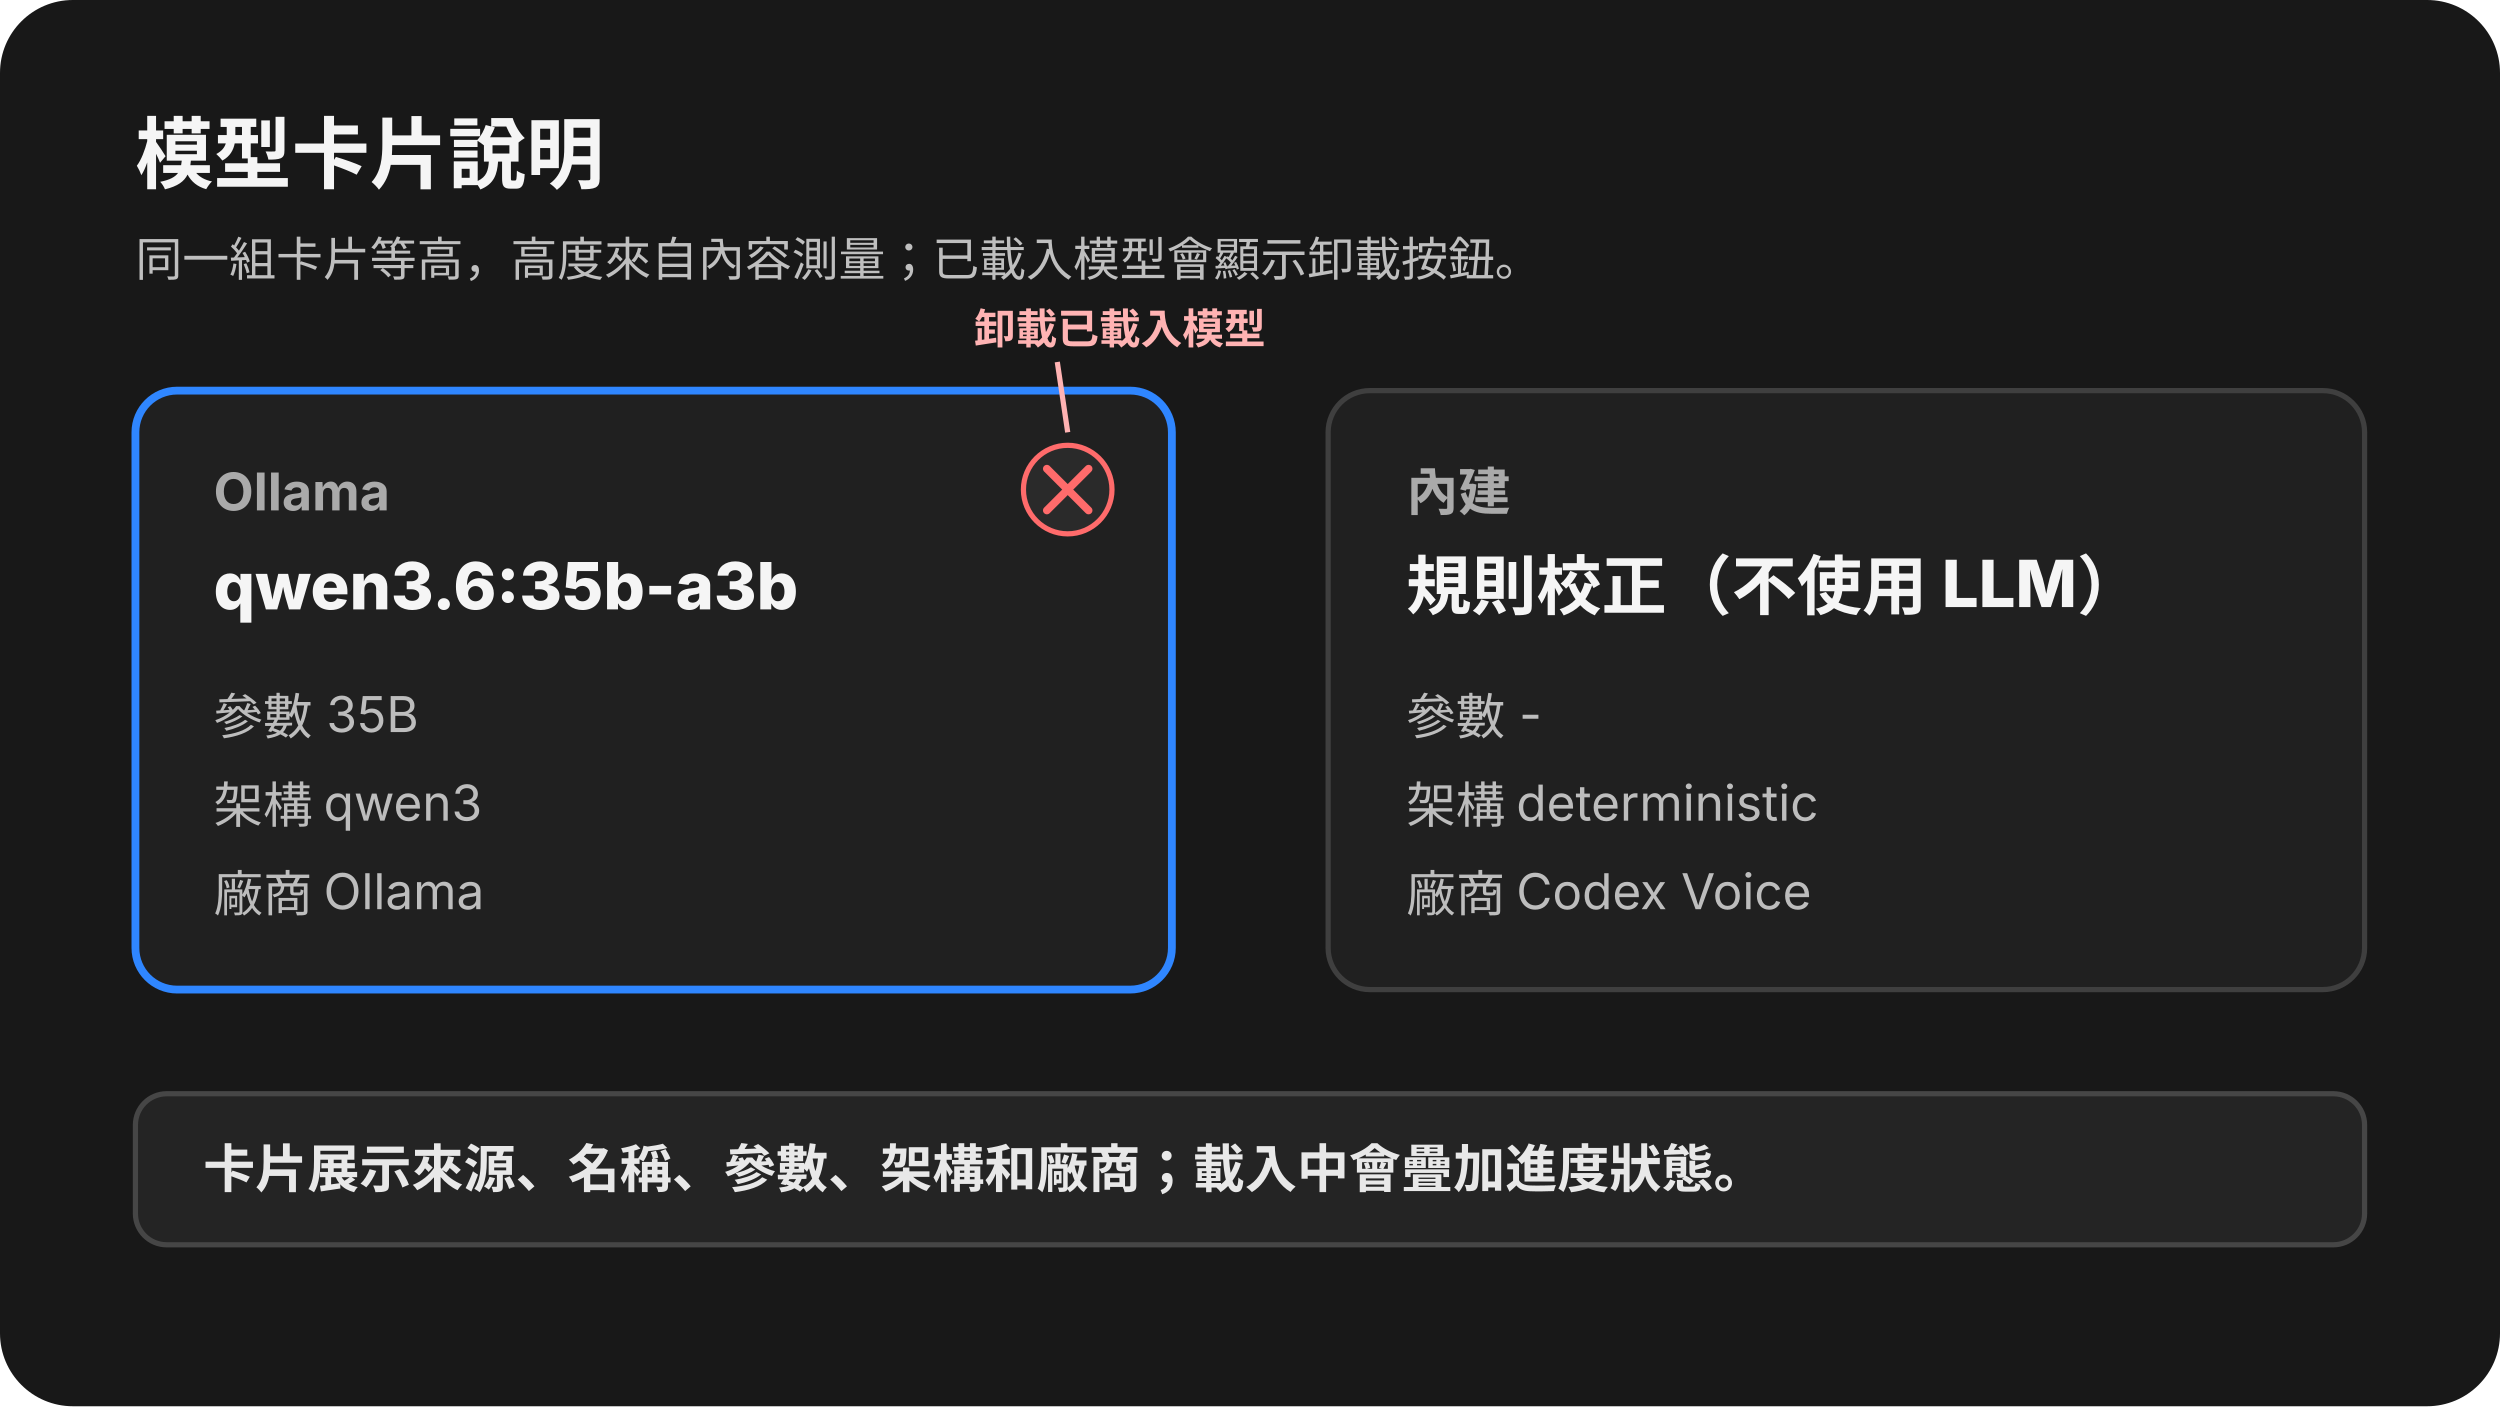
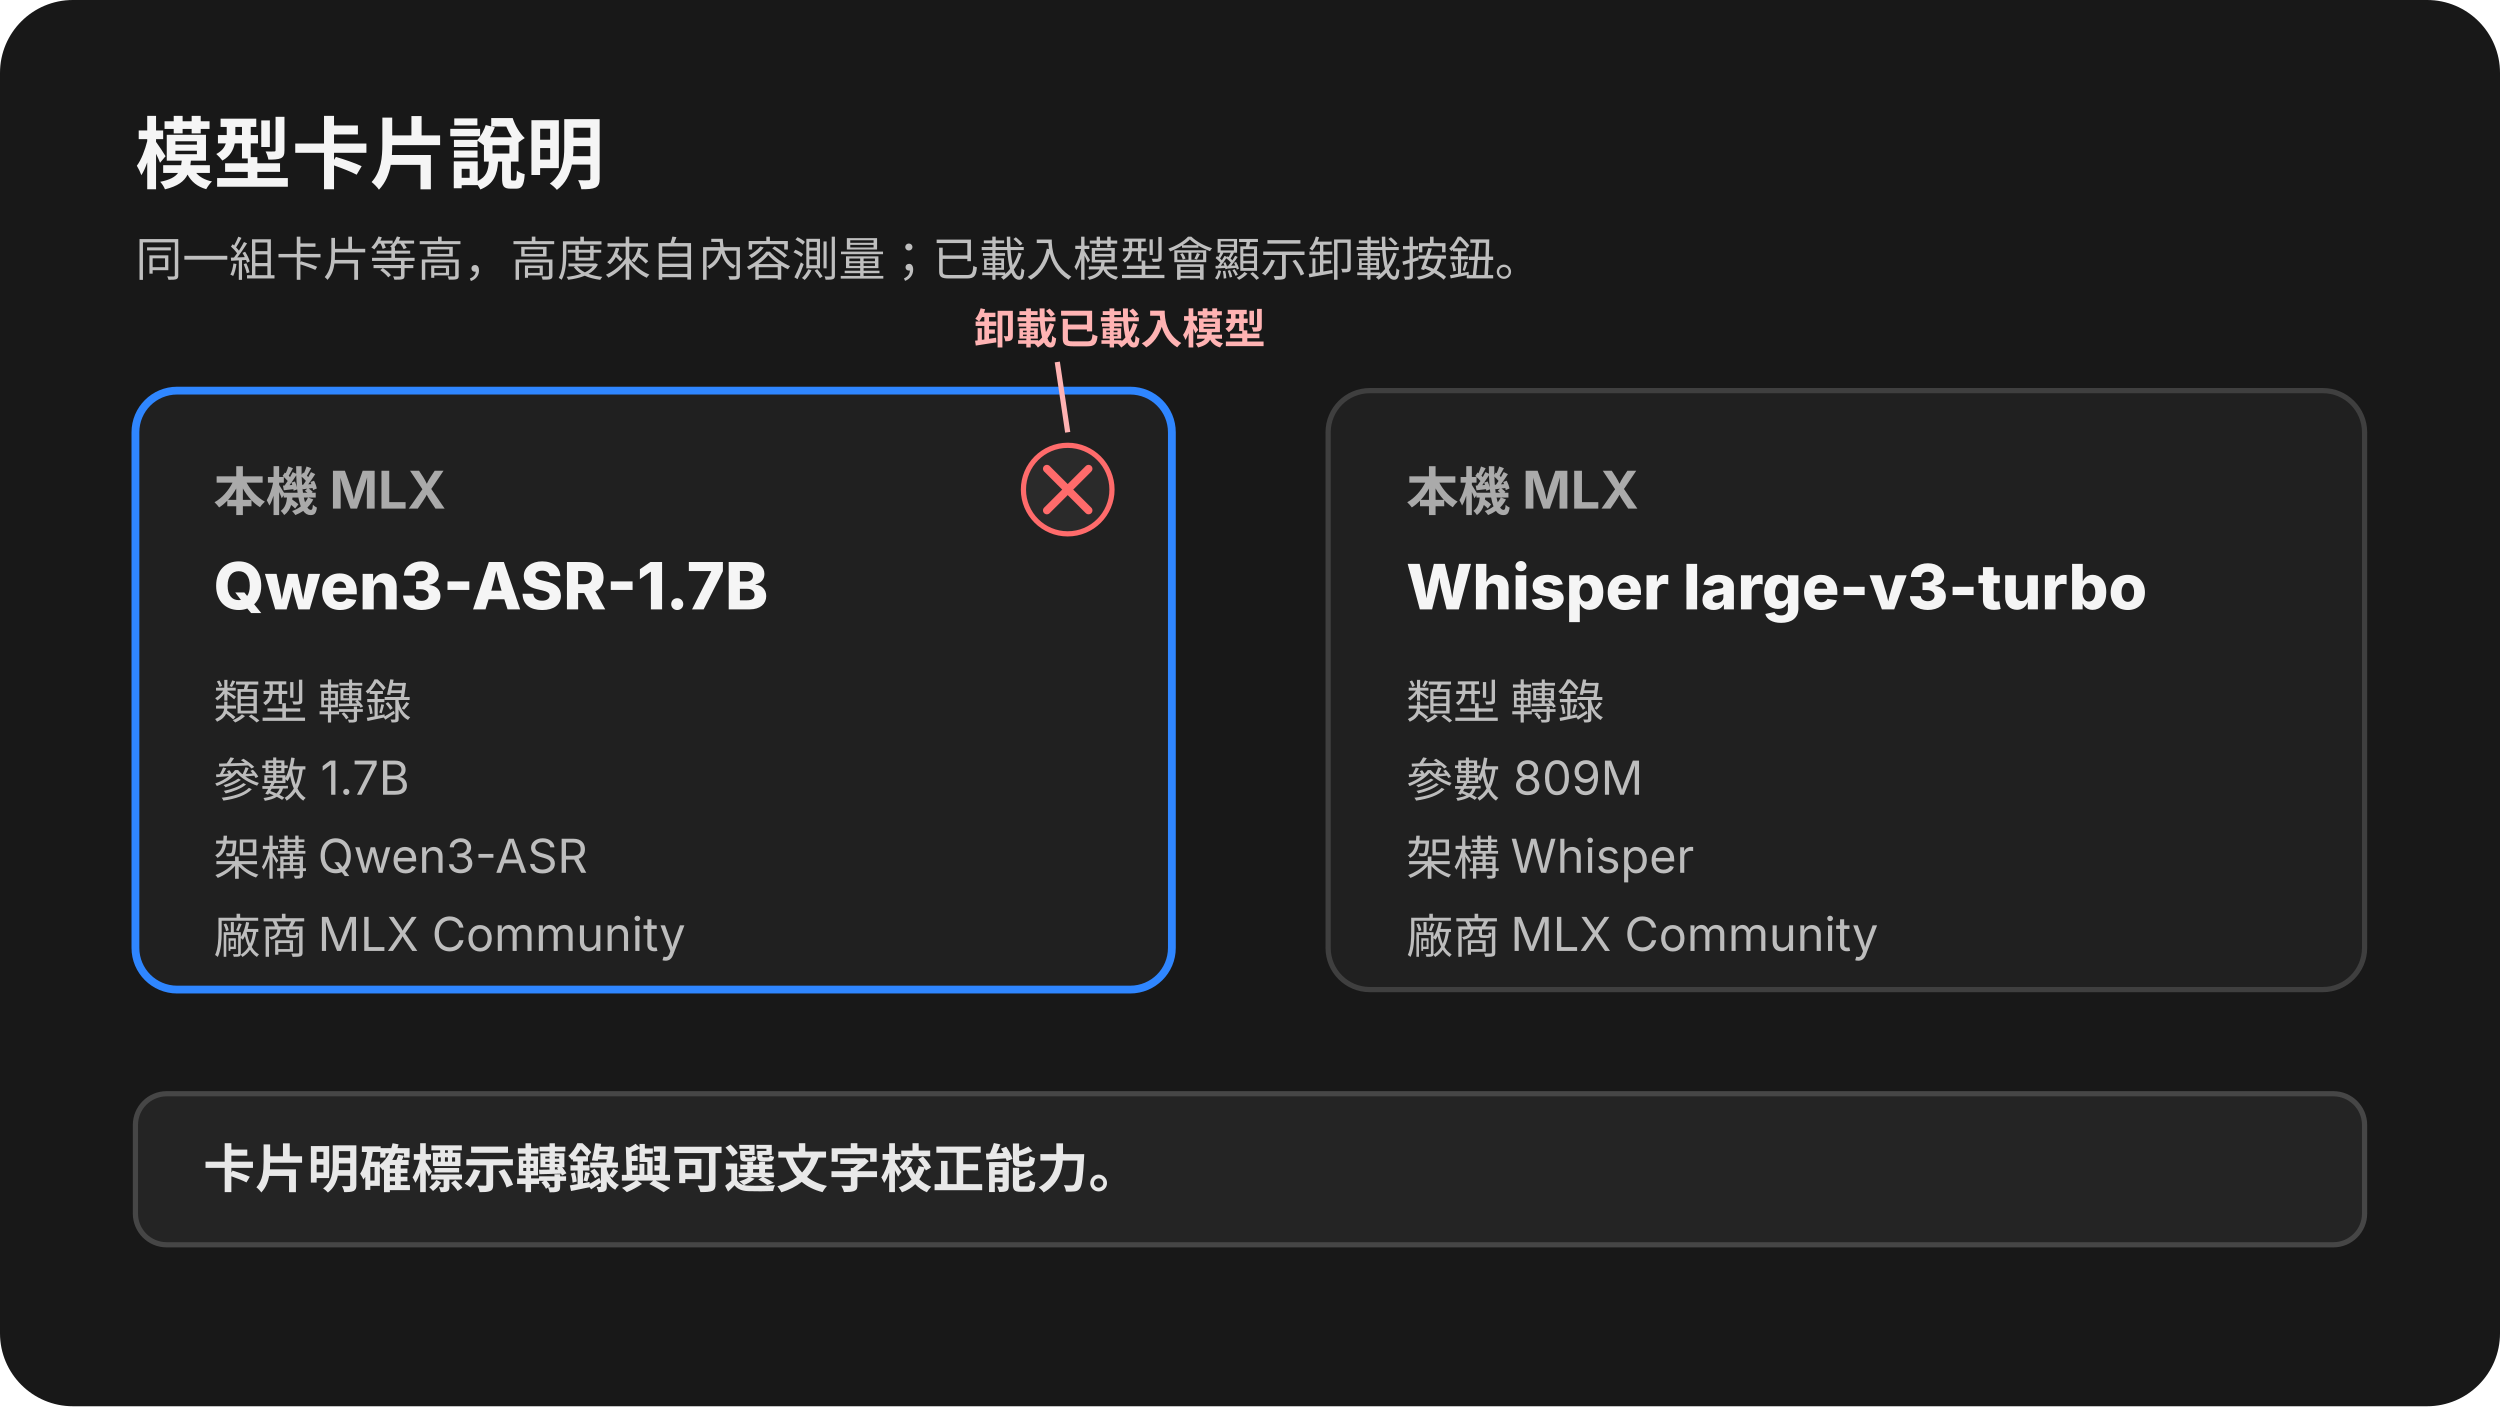
<svg xmlns="http://www.w3.org/2000/svg" width="960" height="540" viewBox="0 0 960 540" role="img" aria-labelledby="title desc">
  <rect width="960" height="540" rx="28" fill="#181818" />
  <text x="52" y="70" fill="#f5f5f5" font-family="-apple-system,BlinkMacSystemFont,Segoe UI,sans-serif" font-size="30" font-weight="800">模型卡片說明</text>
  <text x="52" y="106" fill="#bfbfbf" font-family="-apple-system,BlinkMacSystemFont,Segoe UI,sans-serif" font-size="18">同一組卡片等高，高度來自內容測量；已載入模型會顯示卸載按鈕。</text>
  <rect x="52" y="150" width="398" height="230" rx="16" fill="#202020" stroke="#2f86ff" stroke-width="3" />
-   <text x="82" y="196" fill="#aaaaaa" font-family="-apple-system,BlinkMacSystemFont,Segoe UI,sans-serif" font-size="20" font-weight="700">Ollama</text>
-   <text x="82" y="234" fill="#f5f5f5" font-family="-apple-system,BlinkMacSystemFont,Segoe UI,sans-serif" font-size="25" font-weight="800">qwen3.6:35b-a3b</text>
-   <text x="82" y="282" fill="#bdbdbd" font-family="-apple-system,BlinkMacSystemFont,Segoe UI,sans-serif" font-size="19">參數    35B</text>
-   <text x="82" y="316" fill="#bdbdbd" font-family="-apple-system,BlinkMacSystemFont,Segoe UI,sans-serif" font-size="19">架構    qwen3</text>
-   <text x="82" y="350" fill="#bdbdbd" font-family="-apple-system,BlinkMacSystemFont,Segoe UI,sans-serif" font-size="19">廠商    Ollama</text>
+   <text x="82" y="196" fill="#aaaaaa" font-family="-apple-system,BlinkMacSystemFont,Segoe UI,sans-serif" font-size="20" font-weight="700">本機 MLX</text>
+   <text x="82" y="234" fill="#f5f5f5" font-family="-apple-system,BlinkMacSystemFont,Segoe UI,sans-serif" font-size="25" font-weight="800">Qwen3-ASR-1.7B</text>
+   <text x="82" y="276" fill="#bdbdbd" font-family="-apple-system,BlinkMacSystemFont,Segoe UI,sans-serif" font-size="18">類型    轉錄</text>
+   <text x="82" y="306" fill="#bdbdbd" font-family="-apple-system,BlinkMacSystemFont,Segoe UI,sans-serif" font-size="18">參數    1.7B</text>
+   <text x="82" y="336" fill="#bdbdbd" font-family="-apple-system,BlinkMacSystemFont,Segoe UI,sans-serif" font-size="18">架構    Qwen3-ASR</text>
+   <text x="82" y="366" fill="#bdbdbd" font-family="-apple-system,BlinkMacSystemFont,Segoe UI,sans-serif" font-size="18">廠商    MLX Community</text>
  <circle cx="410" cy="188" r="17" fill="#2a2a2a" stroke="#ff6b6b" stroke-width="2" />
  <path d="M402 180 L418 196 M418 180 L402 196" stroke="#ff6b6b" stroke-width="3" stroke-linecap="round" />
  <text x="374" y="132" fill="#ffb3b3" font-family="-apple-system,BlinkMacSystemFont,Segoe UI,sans-serif" font-size="16" font-weight="700">卸載已載入模型</text>
  <path d="M406 139 L410 166" stroke="#ffb3b3" stroke-width="2" />
  <rect x="510" y="150" width="398" height="230" rx="16" fill="#202020" stroke="#3f3f3f" stroke-width="2" />
-   <text x="540" y="196" fill="#aaaaaa" font-family="-apple-system,BlinkMacSystemFont,Segoe UI,sans-serif" font-size="20" font-weight="700">內建</text>
-   <text x="540" y="234" fill="#f5f5f5" font-family="-apple-system,BlinkMacSystemFont,Segoe UI,sans-serif" font-size="25" font-weight="800">規則校正（不使用 LLM）</text>
-   <text x="540" y="282" fill="#bdbdbd" font-family="-apple-system,BlinkMacSystemFont,Segoe UI,sans-serif" font-size="19">參數    -</text>
-   <text x="540" y="316" fill="#bdbdbd" font-family="-apple-system,BlinkMacSystemFont,Segoe UI,sans-serif" font-size="19">架構    deterministic</text>
-   <text x="540" y="350" fill="#bdbdbd" font-family="-apple-system,BlinkMacSystemFont,Segoe UI,sans-serif" font-size="19">廠商    Codex Voice</text>
+   <text x="540" y="196" fill="#aaaaaa" font-family="-apple-system,BlinkMacSystemFont,Segoe UI,sans-serif" font-size="20" font-weight="700">本機 MLX</text>
+   <text x="540" y="234" fill="#f5f5f5" font-family="-apple-system,BlinkMacSystemFont,Segoe UI,sans-serif" font-size="24" font-weight="800">Whisper large-v3-turbo</text>
+   <text x="540" y="276" fill="#bdbdbd" font-family="-apple-system,BlinkMacSystemFont,Segoe UI,sans-serif" font-size="18">類型    轉錄</text>
+   <text x="540" y="306" fill="#bdbdbd" font-family="-apple-system,BlinkMacSystemFont,Segoe UI,sans-serif" font-size="18">參數    809M</text>
+   <text x="540" y="336" fill="#bdbdbd" font-family="-apple-system,BlinkMacSystemFont,Segoe UI,sans-serif" font-size="18">架構    Whisper</text>
+   <text x="540" y="366" fill="#bdbdbd" font-family="-apple-system,BlinkMacSystemFont,Segoe UI,sans-serif" font-size="18">廠商    MLX Community</text>
  <rect x="52" y="420" width="856" height="58" rx="12" fill="#242424" stroke="#464646" stroke-width="2" />
-   <text x="78" y="456" fill="#e8e8e8" font-family="-apple-system,BlinkMacSystemFont,Segoe UI,sans-serif" font-size="20" font-weight="700">卡片展示來源、名稱、參數、架構和廠商；載入中會疊加進度狀態。</text>
+   <text x="78" y="456" fill="#e8e8e8" font-family="-apple-system,BlinkMacSystemFont,Segoe UI,sans-serif" font-size="20" font-weight="700">卡片明確標示轉錄與可選文字校正能力。</text>
</svg>
